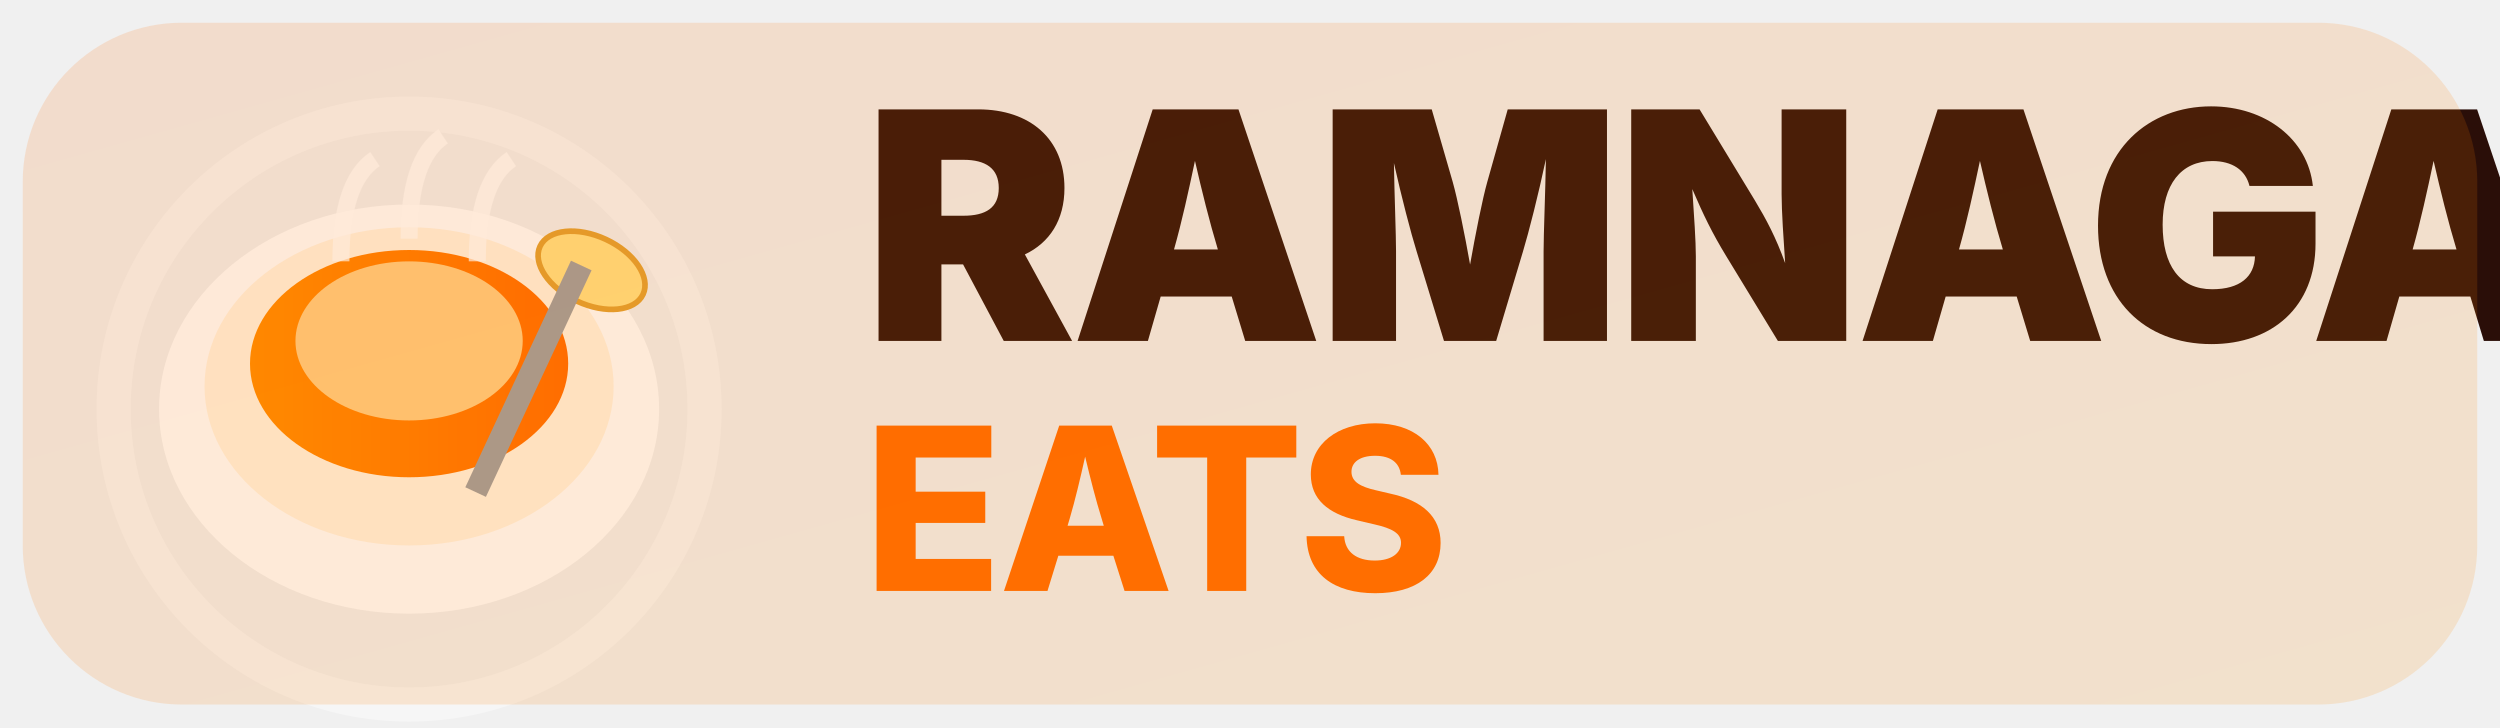
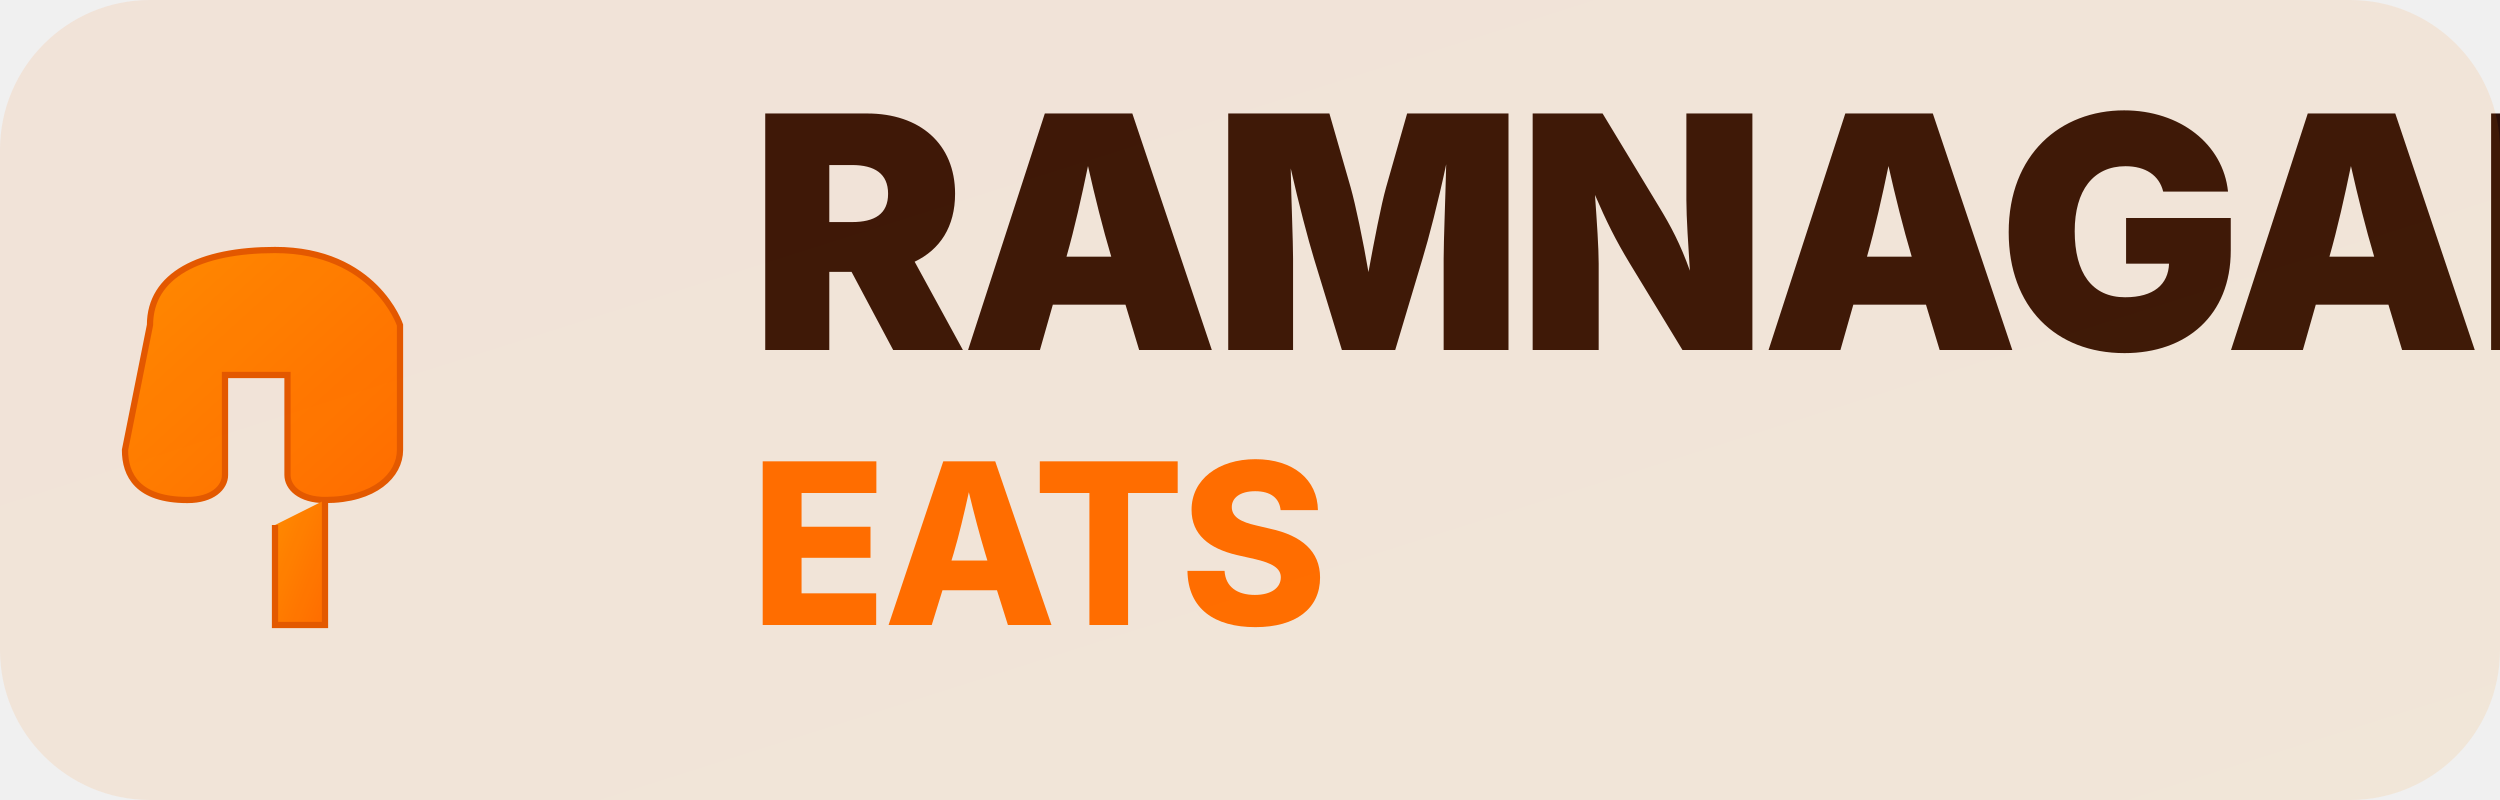
- <svg xmlns="http://www.w3.org/2000/svg" viewBox="0 0 220 64">
+ <svg xmlns="http://www.w3.org/2000/svg" viewBox="0 0 200 64">
  <defs>
    <linearGradient id="logo-bg" x1="0" y1="0" x2="1" y2="1">
      <stop offset="0%" stop-color="#FF6B00" />
      <stop offset="100%" stop-color="#FF8C00" />
    </linearGradient>
-     <linearGradient id="logo-orange" x1="0" y1="0" x2="1" y2="0">
+     <linearGradient id="r-grad" x1="0" y1="0" x2="1" y2="1">
      <stop offset="0%" stop-color="#FF8C00" />
      <stop offset="100%" stop-color="#FF6B00" />
    </linearGradient>
  </defs>
-   <g transform="translate(6, 6)">
-     <circle cx="30" cy="30" r="26" fill="none" stroke="rgba(255,255,255,0.4)" stroke-width="3" />
-     <ellipse cx="30" cy="30" rx="22" ry="18" fill="#FFFFFF" opacity="0.95" />
-     <ellipse cx="30" cy="28" rx="18" ry="14" fill="#FFF3E0" />
-     <ellipse cx="30" cy="26" rx="14" ry="10" fill="url(#logo-orange)" />
-     <ellipse cx="30" cy="24" rx="10" ry="7" fill="#FFCC80" />
-     <path d="M24 17 Q24 10 27 8" stroke="#FFFFFF" stroke-width="1.5" fill="none" opacity="0.7" />
-     <path d="M30 15 Q30 8 33 6" stroke="#FFFFFF" stroke-width="1.5" fill="none" opacity="0.7" />
-     <path d="M36 17 Q36 10 39 8" stroke="#FFFFFF" stroke-width="1.5" fill="none" opacity="0.7" />
-     <g transform="translate(44, 8) rotate(25)">
-       <ellipse cx="6" cy="8" rx="5" ry="3" fill="#FFE082" stroke="#E0A030" stroke-width="0.5" />
-       <rect x="4" y="8" width="2" height="22" fill="#9E9E9E" />
-     </g>
-   </g>
-   <text x="76" y="30" font-family="system-ui, -apple-system, sans-serif" font-weight="900" font-size="28" fill="#2A0E08" letter-spacing="-0.5">
+   <text x="60" y="28" font-family="system-ui, -apple-system, sans-serif" font-weight="900" font-size="26" fill="#2A0E08" letter-spacing="-0.5">
    RAMNAGAR
  </text>
-   <text x="76" y="52" font-family="system-ui, -apple-system, sans-serif" font-weight="800" font-size="20" fill="#FF6B00" letter-spacing="-0.3">
+   <g transform="translate(8, 18)">
+     <path d="M4 8 C4 4, 8 2, 14 2 C22 2, 24 8, 24 8 L24 18 C24 20, 22 22, 18 22 C16 22, 15 21, 15 20 L15 12 L10 12 L10 20 C10 21, 9 22, 7 22 C3 22, 2 20, 2 18 Z" fill="url(#r-grad)" stroke="#E05500" stroke-width="0.5" />
+     <path d="M18 22 L18 32 L14 32 L14 24" fill="url(#r-grad)" stroke="#E05500" stroke-width="0.5" />
+   </g>
+   <text x="60" y="50" font-family="system-ui, -apple-system, sans-serif" font-weight="800" font-size="18" fill="#FF6B00" letter-spacing="-0.3">
    EATS
  </text>
-   <rect x="2" y="2" width="216" height="60" rx="14" fill="url(#logo-bg)" opacity="0.15" />
+   <rect x="0" y="0" width="200" height="64" rx="12" fill="url(#logo-bg)" opacity="0.1" />
</svg>
